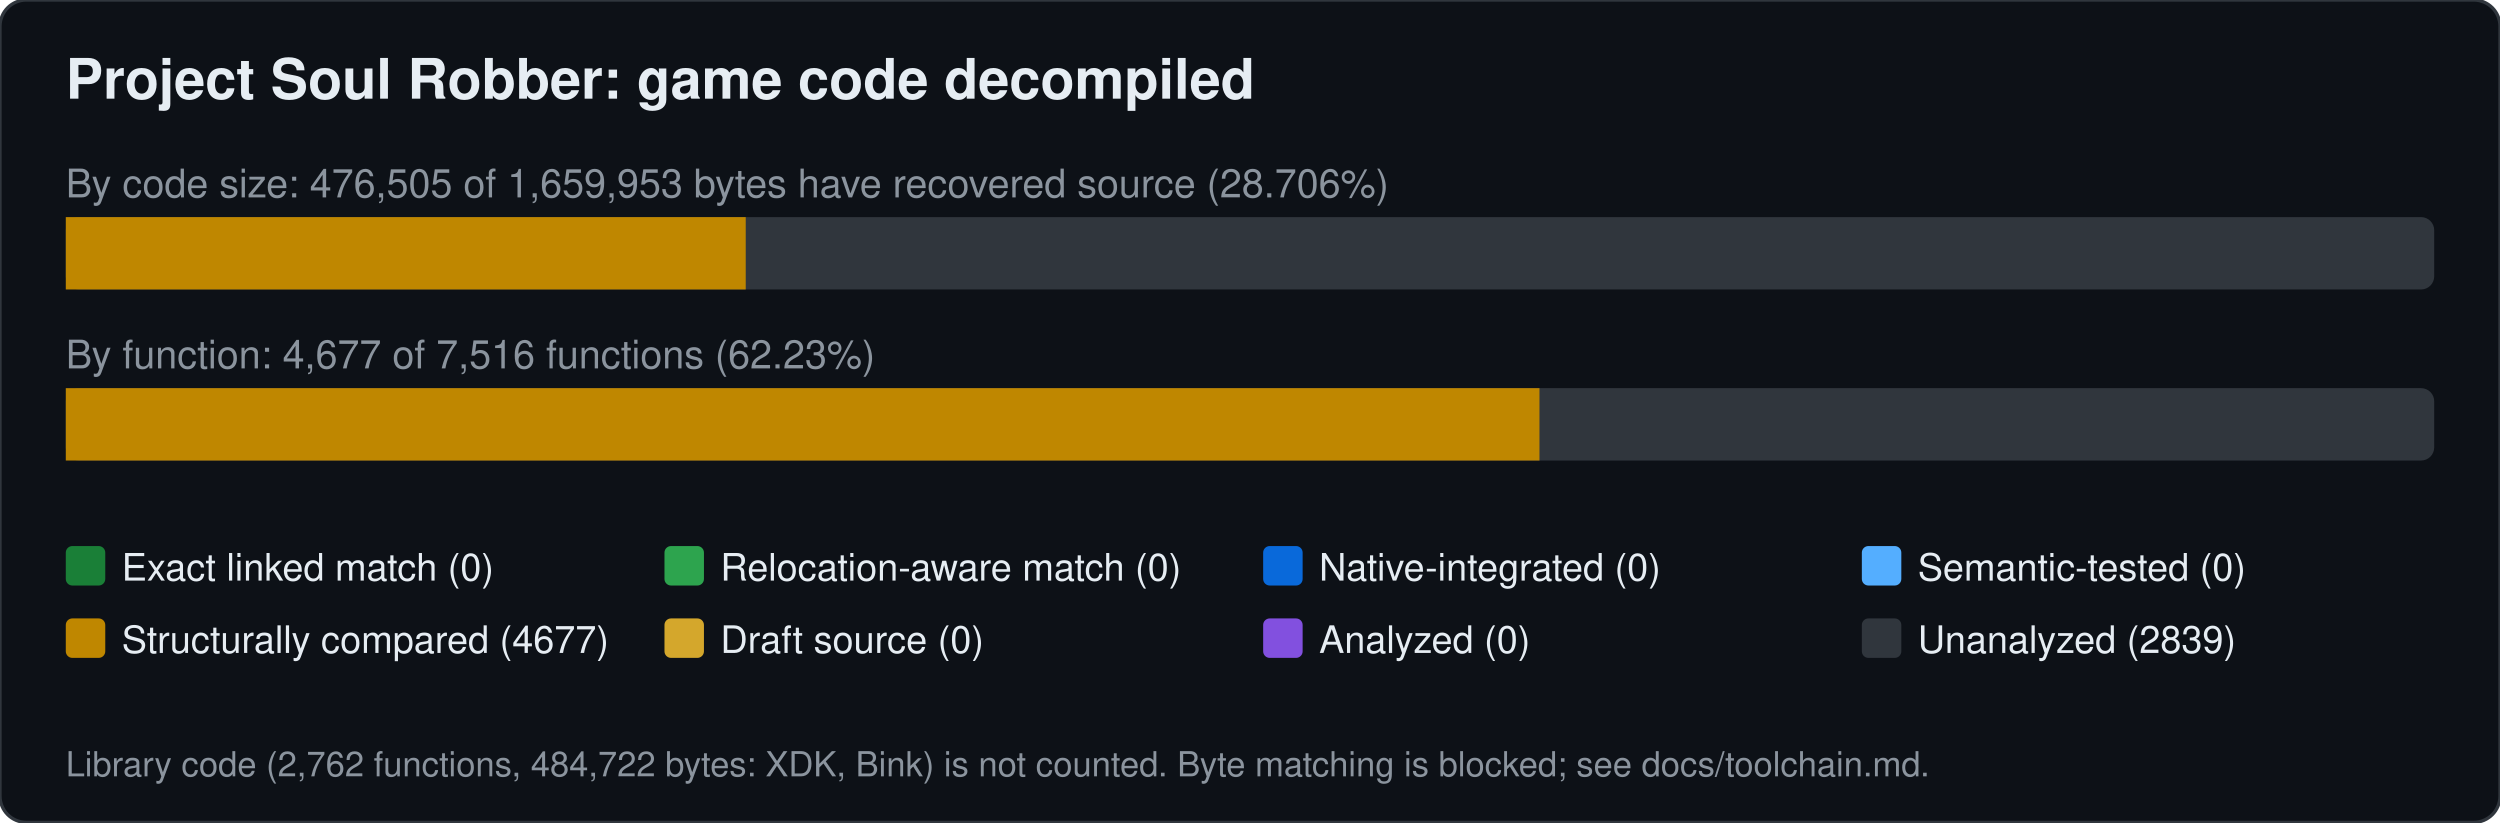
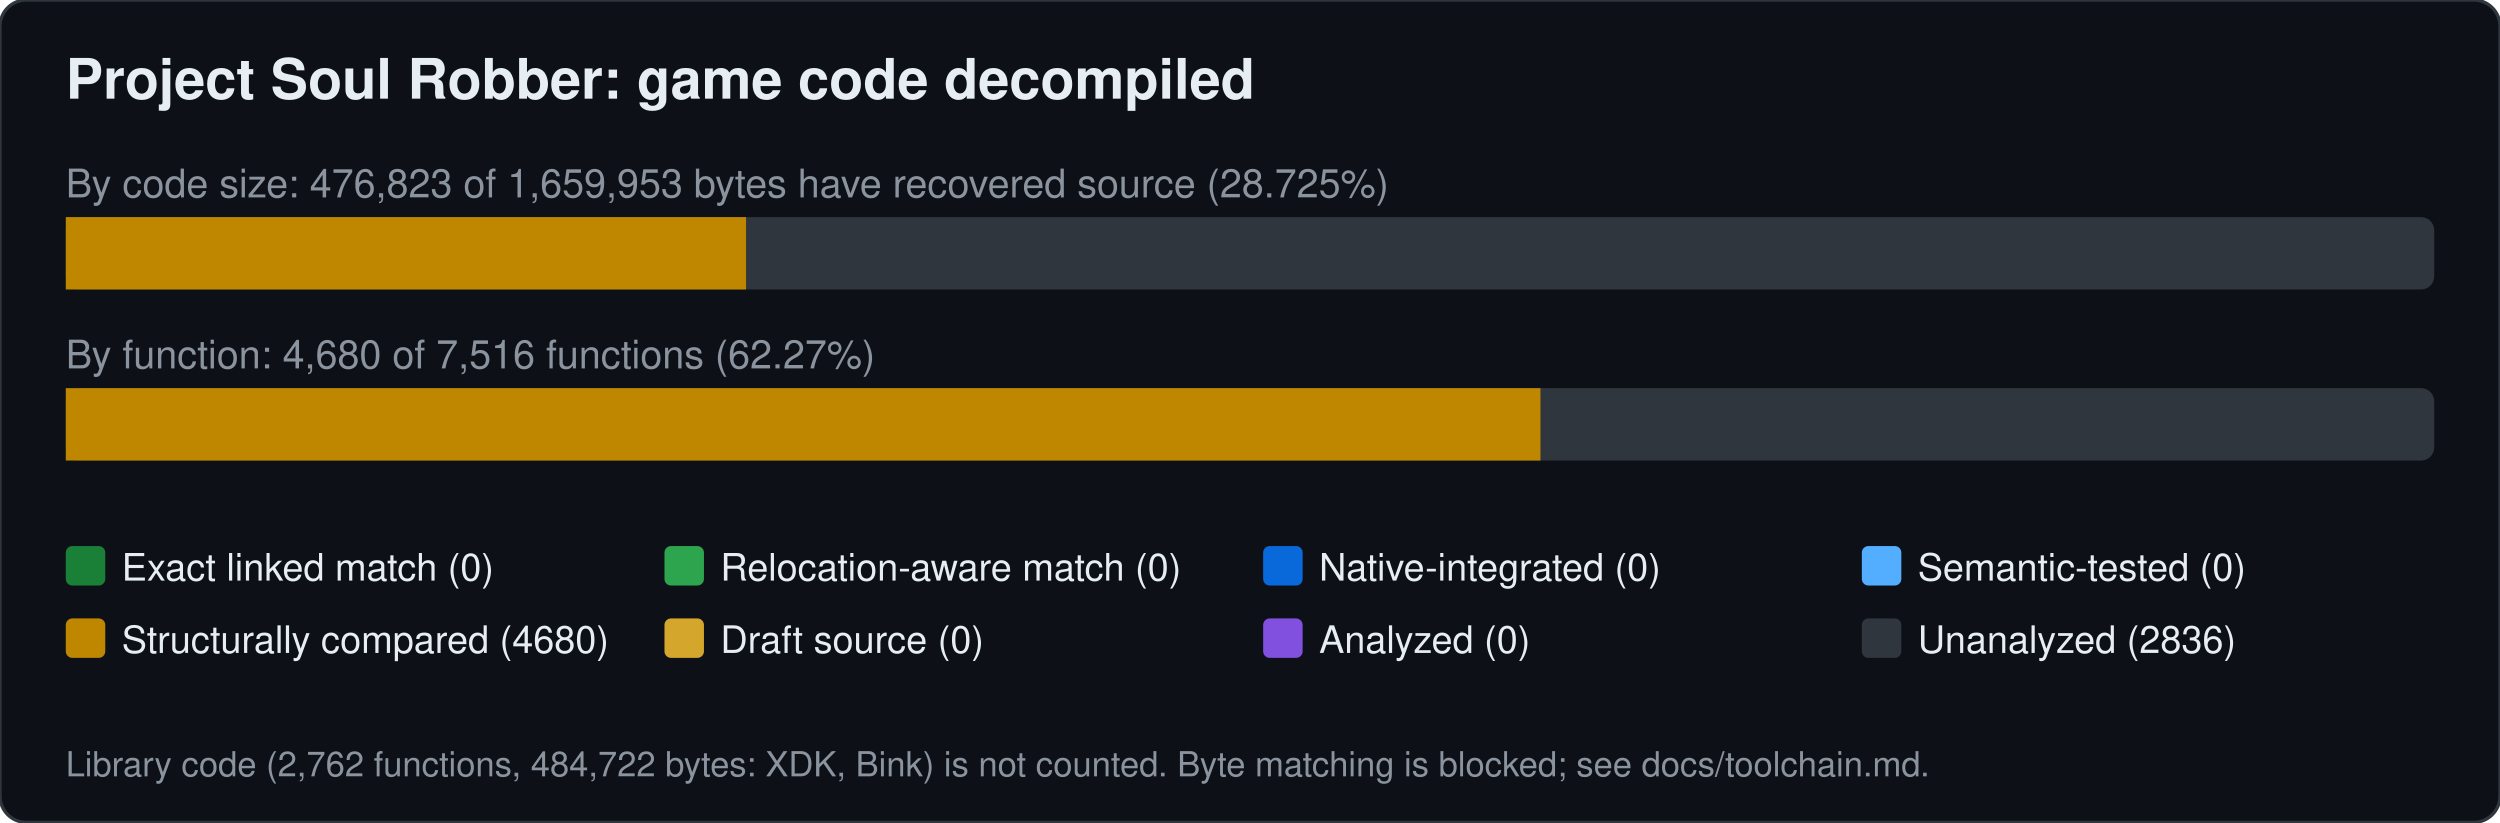
<svg xmlns="http://www.w3.org/2000/svg" width="760" height="250" viewBox="0 0 760 250" font-family="Segoe UI,Helvetica,Arial,sans-serif">
  <rect width="760" height="250" rx="8" fill="#0d1117" stroke="#30363d" />
  <text x="20" y="30" font-size="17" font-weight="600" fill="#e6edf3">Project Soul Robber: game code decompiled</text>
-   <text x="20" y="60" font-size="12" fill="#8b949e">By code size: 476,505 of 1,659,953 bytes have recovered source (28.706%)</text>
+   <text x="20" y="60" font-size="12" fill="#8b949e">By code size: 476,823 of 1,659,953 bytes have recovered source (28.725%)</text>
  <rect x="20" y="66" width="720" height="22" rx="4" fill="#30363d" />
-   <rect x="20.0" y="66" width="206.7" height="22" fill="#bf8700" />
-   <text x="20" y="112" font-size="12" fill="#8b949e">By function: 4,677 of 7,516 functions (62.23%)</text>
+   <rect x="20.0" y="66" width="206.8" height="22" fill="#bf8700" />
+   <text x="20" y="112" font-size="12" fill="#8b949e">By function: 4,680 of 7,516 functions (62.27%)</text>
  <rect x="20" y="118" width="720" height="22" rx="4" fill="#30363d" />
-   <rect x="20.0" y="118" width="448.0" height="22" fill="#bf8700" />
+   <rect x="20.0" y="118" width="448.3" height="22" fill="#bf8700" />
  <rect x="20" y="166" width="12" height="12" rx="2" fill="#1a7f37" />
  <text x="37" y="176.5" font-size="11.5" fill="#e6edf3">Exact linked match (0)</text>
  <rect x="202" y="166" width="12" height="12" rx="2" fill="#2da44e" />
  <text x="219" y="176.5" font-size="11.5" fill="#e6edf3">Relocation-aware match (0)</text>
  <rect x="384" y="166" width="12" height="12" rx="2" fill="#0969da" />
  <text x="401" y="176.5" font-size="11.5" fill="#e6edf3">Native-integrated (0)</text>
  <rect x="566" y="166" width="12" height="12" rx="2" fill="#54aeff" />
  <text x="583" y="176.5" font-size="11.5" fill="#e6edf3">Semantic-tested (0)</text>
  <rect x="20" y="188" width="12" height="12" rx="2" fill="#bf8700" />
-   <text x="37" y="198.5" font-size="11.5" fill="#e6edf3">Structurally compared (4677)</text>
+   <text x="37" y="198.5" font-size="11.5" fill="#e6edf3">Structurally compared (4680)</text>
  <rect x="202" y="188" width="12" height="12" rx="2" fill="#d4a72c" />
  <text x="219" y="198.5" font-size="11.5" fill="#e6edf3">Draft source (0)</text>
  <rect x="384" y="188" width="12" height="12" rx="2" fill="#8250df" />
  <text x="401" y="198.5" font-size="11.5" fill="#e6edf3">Analyzed (0)</text>
  <rect x="566" y="188" width="12" height="12" rx="2" fill="#30363d" />
-   <text x="583" y="198.5" font-size="11.5" fill="#e6edf3">Unanalyzed (2839)</text>
+   <text x="583" y="198.5" font-size="11.5" fill="#e6edf3">Unanalyzed (2836)</text>
  <text x="20" y="236" font-size="10.5" fill="#8b949e">Library code (2,762 functions, 484,722 bytes: XDK, Bink) is not counted. Byte matching is blocked; see docs/toolchain.md.</text>
</svg>
